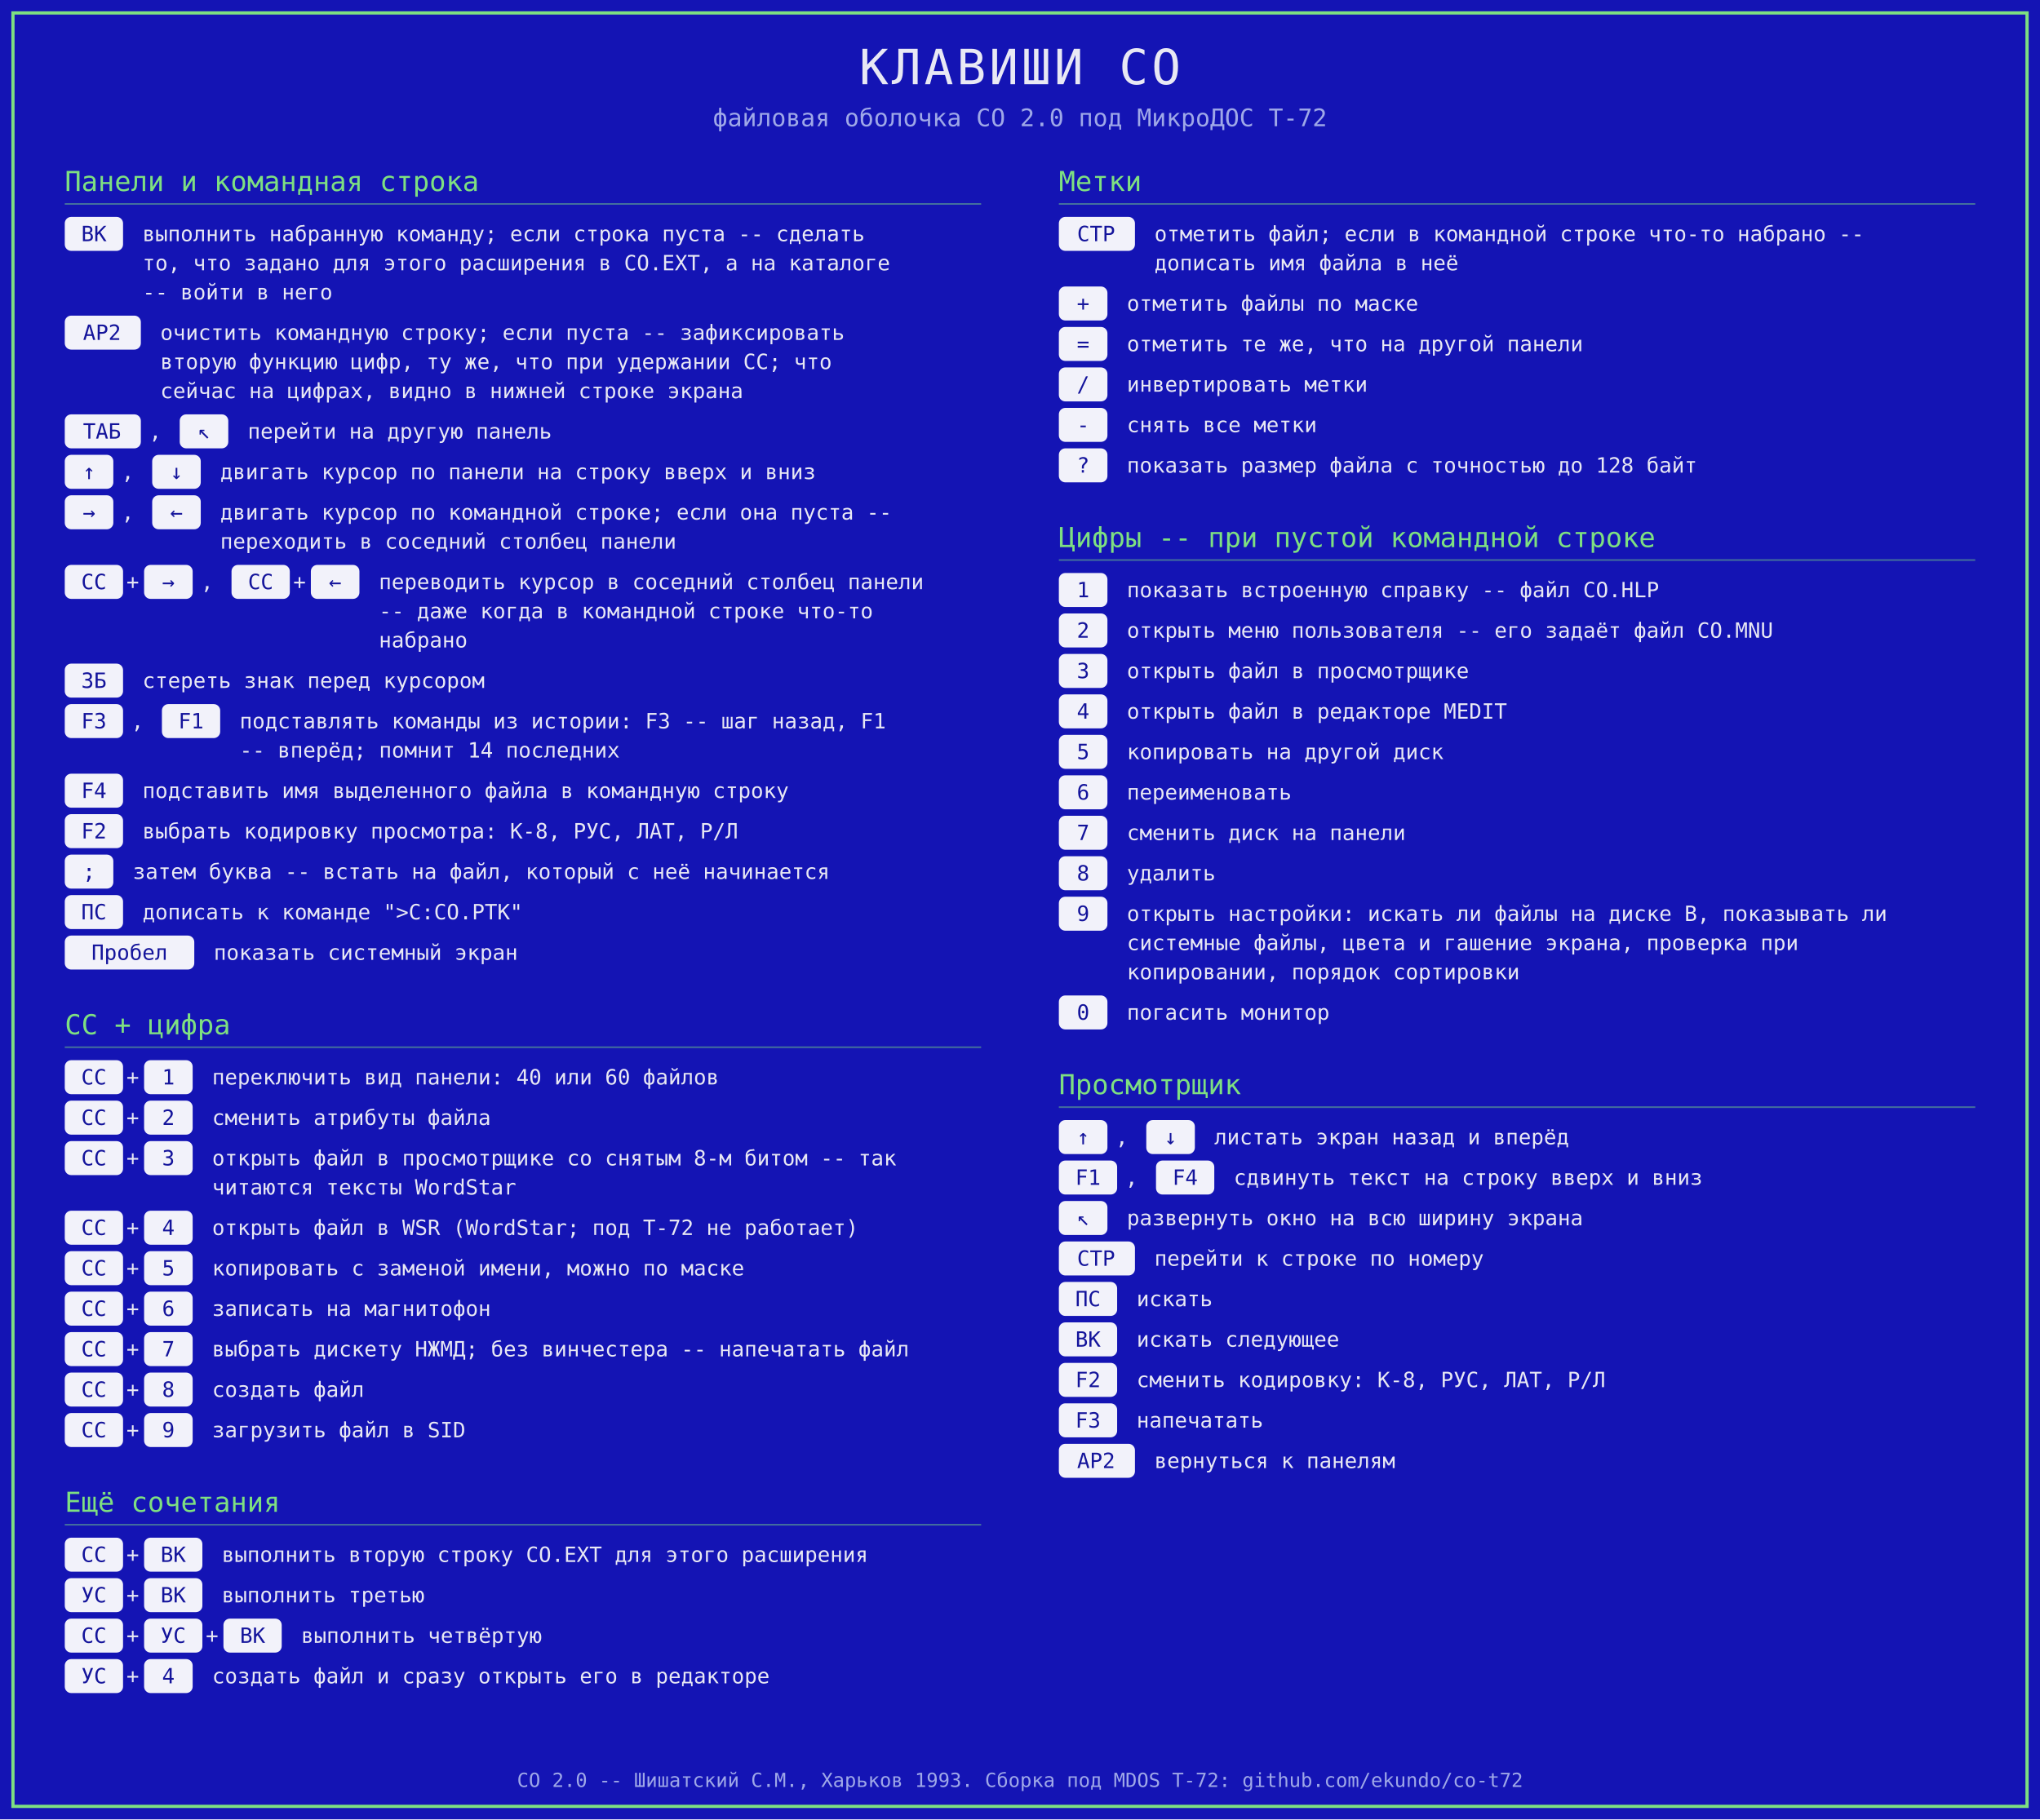
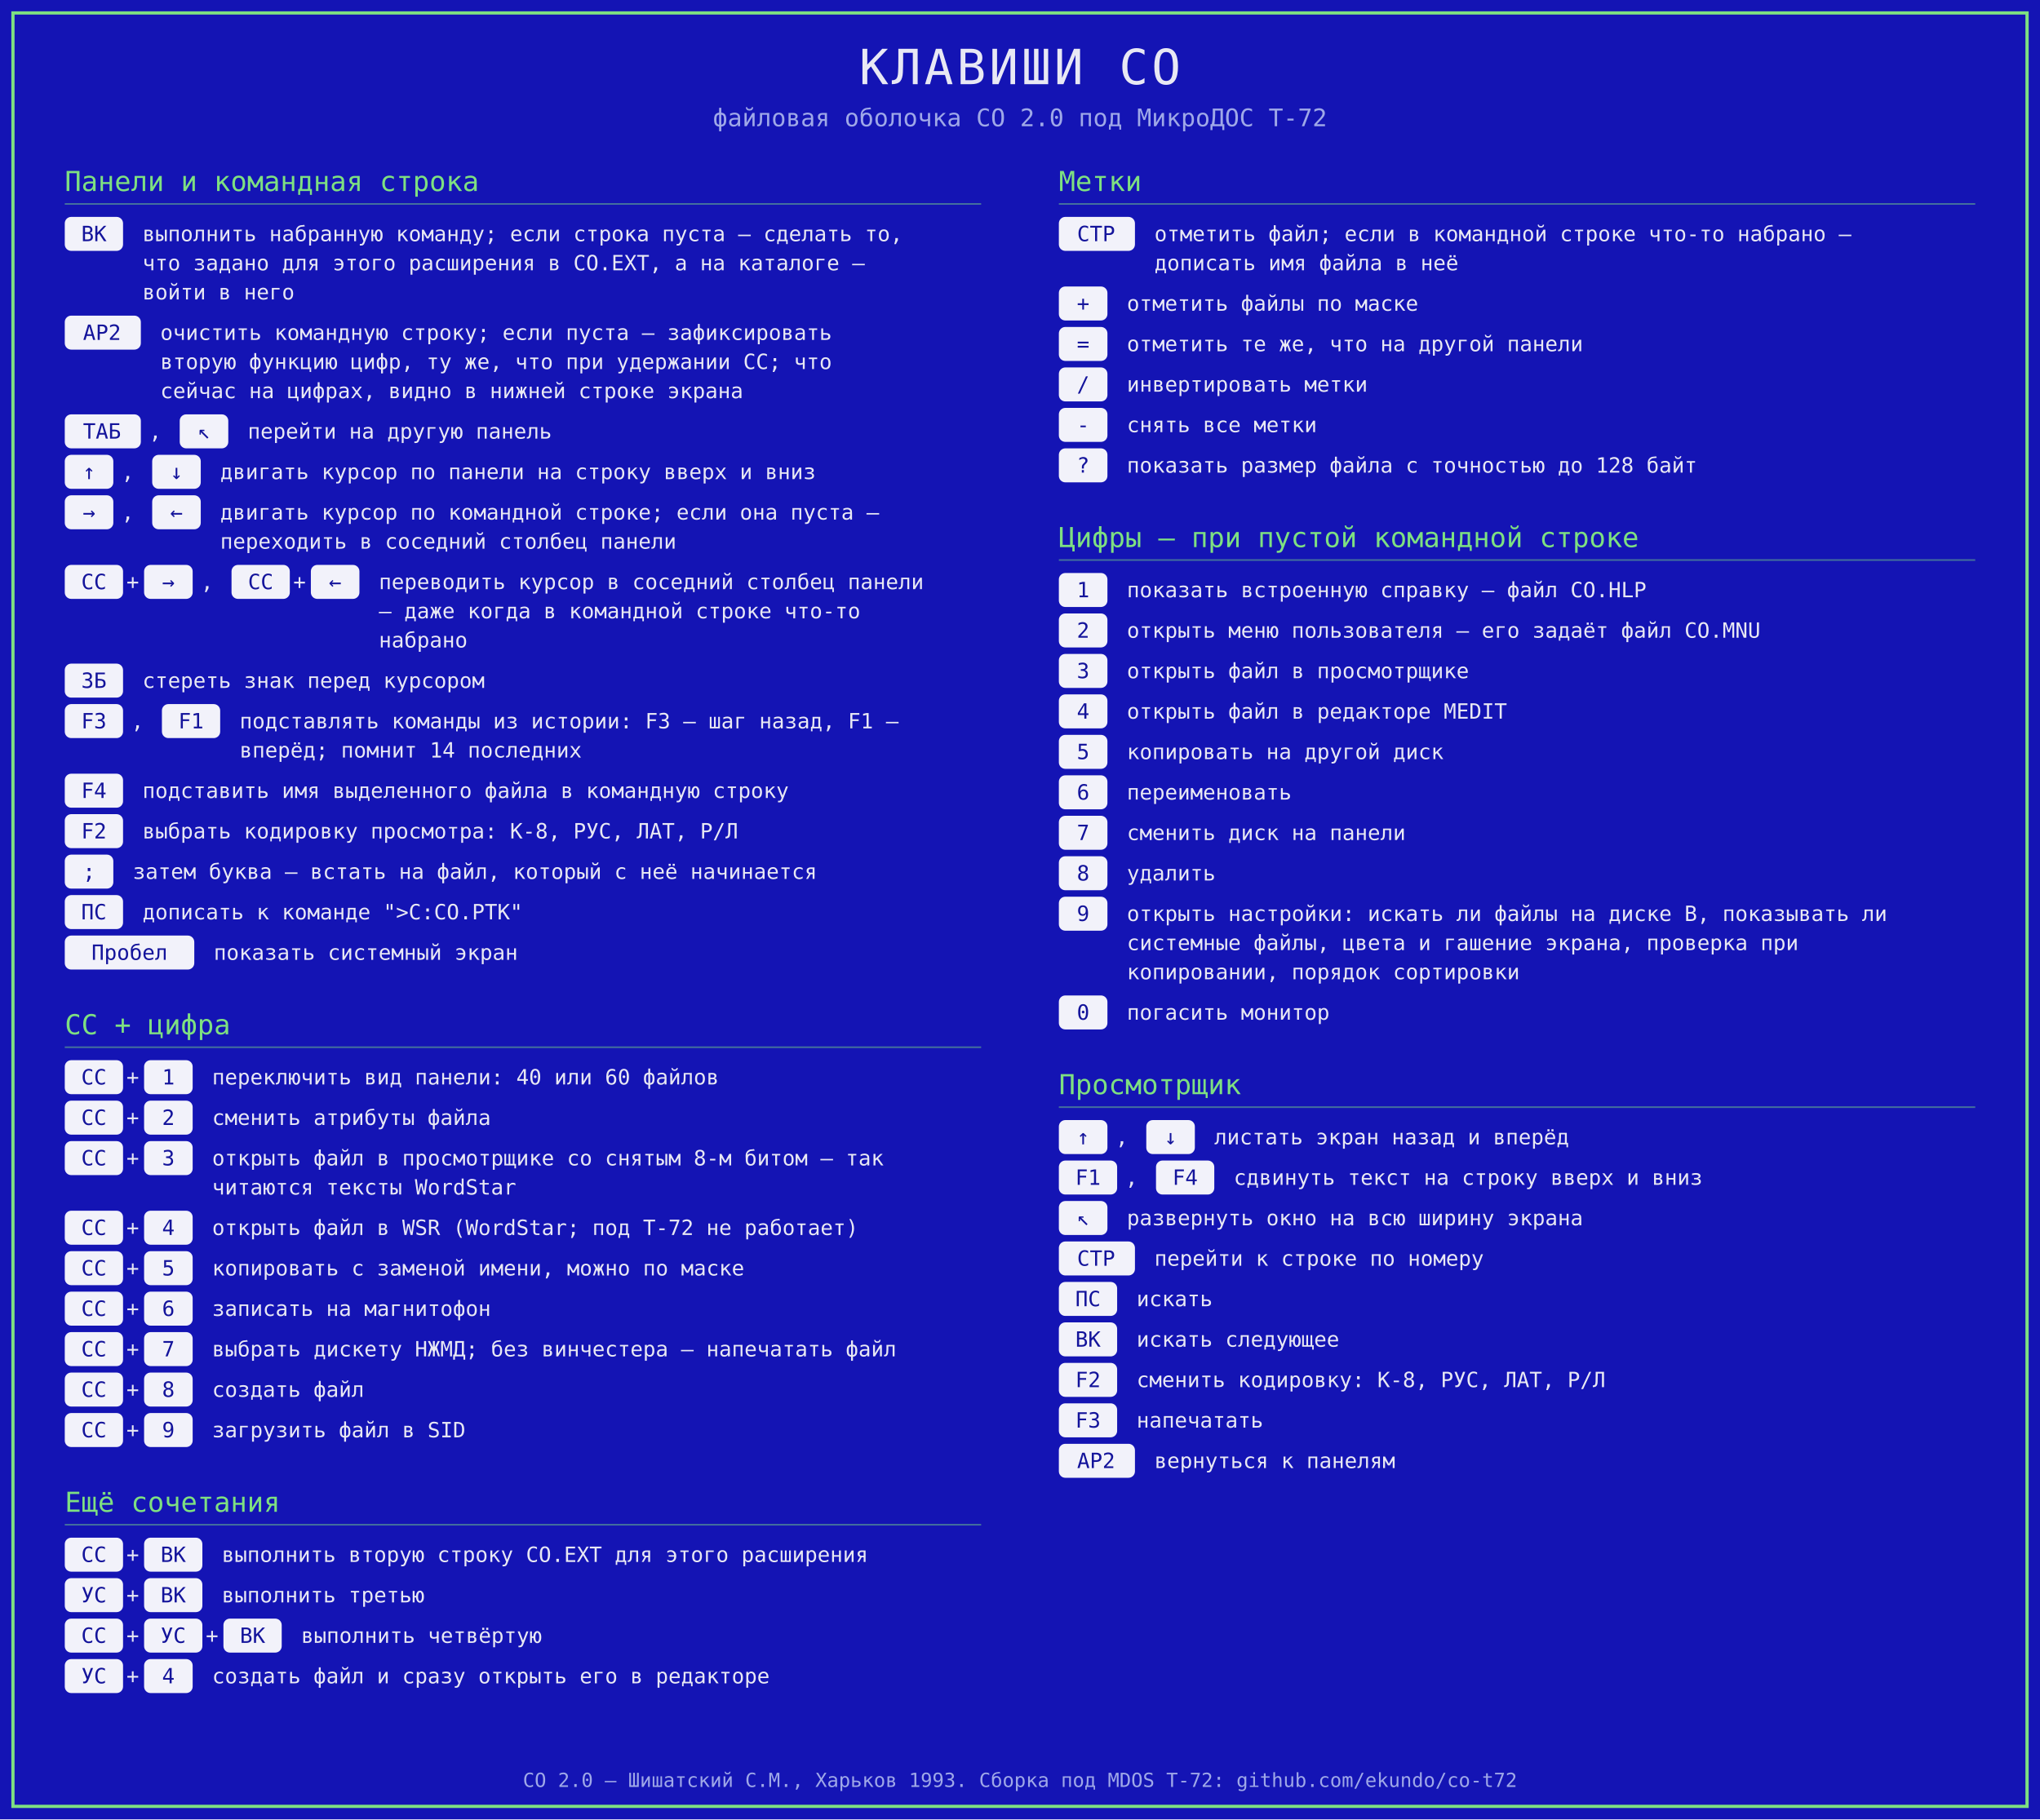
<svg xmlns="http://www.w3.org/2000/svg" viewBox="0 0 1260 1124" width="1260" height="1124" font-family="Menlo, Consolas, &quot;DejaVu Sans Mono&quot;, monospace">
  <rect width="1260" height="1124" fill="#1414b4" />
  <rect x="8" y="8" width="1244" height="1108" fill="none" stroke="#7ee081" stroke-width="2" />
  <text x="630" y="52" fill="#e8e8f4" font-size="30" text-anchor="middle" letter-spacing="2">КЛАВИШИ CO</text>
  <text x="630" y="78" fill="#9fa8e8" font-size="15" text-anchor="middle">файловая оболочка CO 2.0 под МикроДОС T-72</text>
  <text x="40" y="118" fill="#7ee081" font-size="17">Панели и командная строка</text>
  <line x1="40" y1="126" x2="606" y2="126" stroke="#7ee081" stroke-width="1" opacity="0.45" />
  <rect x="40" y="134" width="36" height="21" rx="4" fill="#f2f2fa" />
  <text x="58" y="149" fill="#14149b" font-size="13" text-anchor="middle">ВК</text>
-   <text x="88" y="149" fill="#e8e8f4" font-size="13">выполнить набранную команду; если строка пуста -- сделать</text>
-   <text x="88" y="167" fill="#e8e8f4" font-size="13">то, что задано для этого расширения в CO.EXT, а на каталоге</text>
-   <text x="88" y="185" fill="#e8e8f4" font-size="13">-- войти в него</text>
+   <text x="88" y="149" fill="#e8e8f4" font-size="13">выполнить набранную команду; если строка пуста — сделать то,</text>
+   <text x="88" y="167" fill="#e8e8f4" font-size="13">что задано для этого расширения в CO.EXT, а на каталоге —</text>
+   <text x="88" y="185" fill="#e8e8f4" font-size="13">войти в него</text>
  <rect x="40" y="195" width="47" height="21" rx="4" fill="#f2f2fa" />
  <text x="63" y="210" fill="#14149b" font-size="13" text-anchor="middle">АР2</text>
-   <text x="99" y="210" fill="#e8e8f4" font-size="13">очистить командную строку; если пуста -- зафиксировать</text>
+   <text x="99" y="210" fill="#e8e8f4" font-size="13">очистить командную строку; если пуста — зафиксировать</text>
  <text x="99" y="228" fill="#e8e8f4" font-size="13">вторую функцию цифр, ту же, что при удержании СС; что</text>
  <text x="99" y="246" fill="#e8e8f4" font-size="13">сейчас на цифрах, видно в нижней строке экрана</text>
  <rect x="40" y="256" width="47" height="21" rx="4" fill="#f2f2fa" />
  <text x="63" y="271" fill="#14149b" font-size="13" text-anchor="middle">ТАБ</text>
  <text x="92" y="271" fill="#e8e8f4" font-size="13">,</text>
  <rect x="111" y="256" width="30" height="21" rx="4" fill="#f2f2fa" />
  <text x="126" y="271" fill="#14149b" font-size="13" text-anchor="middle">↖</text>
  <text x="153" y="271" fill="#e8e8f4" font-size="13">перейти на другую панель</text>
  <rect x="40" y="281" width="30" height="21" rx="4" fill="#f2f2fa" />
  <text x="55" y="296" fill="#14149b" font-size="13" text-anchor="middle">↑</text>
  <text x="75" y="296" fill="#e8e8f4" font-size="13">,</text>
  <rect x="94" y="281" width="30" height="21" rx="4" fill="#f2f2fa" />
  <text x="109" y="296" fill="#14149b" font-size="13" text-anchor="middle">↓</text>
  <text x="136" y="296" fill="#e8e8f4" font-size="13">двигать курсор по панели на строку вверх и вниз</text>
  <rect x="40" y="306" width="30" height="21" rx="4" fill="#f2f2fa" />
  <text x="55" y="321" fill="#14149b" font-size="13" text-anchor="middle">→</text>
  <text x="75" y="321" fill="#e8e8f4" font-size="13">,</text>
  <rect x="94" y="306" width="30" height="21" rx="4" fill="#f2f2fa" />
  <text x="109" y="321" fill="#14149b" font-size="13" text-anchor="middle">←</text>
-   <text x="136" y="321" fill="#e8e8f4" font-size="13">двигать курсор по командной строке; если она пуста --</text>
+   <text x="136" y="321" fill="#e8e8f4" font-size="13">двигать курсор по командной строке; если она пуста —</text>
  <text x="136" y="339" fill="#e8e8f4" font-size="13">переходить в соседний столбец панели</text>
  <rect x="40" y="349" width="36" height="21" rx="4" fill="#f2f2fa" />
  <text x="58" y="364" fill="#14149b" font-size="13" text-anchor="middle">СС</text>
  <text x="82" y="364" fill="#e8e8f4" font-size="13" text-anchor="middle">+</text>
  <rect x="89" y="349" width="30" height="21" rx="4" fill="#f2f2fa" />
  <text x="104" y="364" fill="#14149b" font-size="13" text-anchor="middle">→</text>
  <text x="124" y="364" fill="#e8e8f4" font-size="13">,</text>
  <rect x="143" y="349" width="36" height="21" rx="4" fill="#f2f2fa" />
  <text x="161" y="364" fill="#14149b" font-size="13" text-anchor="middle">СС</text>
  <text x="185" y="364" fill="#e8e8f4" font-size="13" text-anchor="middle">+</text>
  <rect x="192" y="349" width="30" height="21" rx="4" fill="#f2f2fa" />
  <text x="207" y="364" fill="#14149b" font-size="13" text-anchor="middle">←</text>
  <text x="234" y="364" fill="#e8e8f4" font-size="13">переводить курсор в соседний столбец панели</text>
-   <text x="234" y="382" fill="#e8e8f4" font-size="13">-- даже когда в командной строке что-то</text>
+   <text x="234" y="382" fill="#e8e8f4" font-size="13">— даже когда в командной строке что-то</text>
  <text x="234" y="400" fill="#e8e8f4" font-size="13">набрано</text>
  <rect x="40" y="410" width="36" height="21" rx="4" fill="#f2f2fa" />
  <text x="58" y="425" fill="#14149b" font-size="13" text-anchor="middle">ЗБ</text>
  <text x="88" y="425" fill="#e8e8f4" font-size="13">стереть знак перед курсором</text>
  <rect x="40" y="435" width="36" height="21" rx="4" fill="#f2f2fa" />
  <text x="58" y="450" fill="#14149b" font-size="13" text-anchor="middle">F3</text>
  <text x="81" y="450" fill="#e8e8f4" font-size="13">,</text>
  <rect x="100" y="435" width="36" height="21" rx="4" fill="#f2f2fa" />
  <text x="118" y="450" fill="#14149b" font-size="13" text-anchor="middle">F1</text>
-   <text x="148" y="450" fill="#e8e8f4" font-size="13">подставлять команды из истории: F3 -- шаг назад, F1</text>
-   <text x="148" y="468" fill="#e8e8f4" font-size="13">-- вперёд; помнит 14 последних</text>
+   <text x="148" y="450" fill="#e8e8f4" font-size="13">подставлять команды из истории: F3 — шаг назад, F1 —</text>
+   <text x="148" y="468" fill="#e8e8f4" font-size="13">вперёд; помнит 14 последних</text>
  <rect x="40" y="478" width="36" height="21" rx="4" fill="#f2f2fa" />
  <text x="58" y="493" fill="#14149b" font-size="13" text-anchor="middle">F4</text>
  <text x="88" y="493" fill="#e8e8f4" font-size="13">подставить имя выделенного файла в командную строку</text>
  <rect x="40" y="503" width="36" height="21" rx="4" fill="#f2f2fa" />
  <text x="58" y="518" fill="#14149b" font-size="13" text-anchor="middle">F2</text>
  <text x="88" y="518" fill="#e8e8f4" font-size="13">выбрать кодировку просмотра: К-8, РУС, ЛАТ, Р/Л</text>
  <rect x="40" y="528" width="30" height="21" rx="4" fill="#f2f2fa" />
  <text x="55" y="543" fill="#14149b" font-size="13" text-anchor="middle">;</text>
-   <text x="82" y="543" fill="#e8e8f4" font-size="13">затем буква -- встать на файл, который с неё начинается</text>
+   <text x="82" y="543" fill="#e8e8f4" font-size="13">затем буква — встать на файл, который с неё начинается</text>
  <rect x="40" y="553" width="36" height="21" rx="4" fill="#f2f2fa" />
  <text x="58" y="568" fill="#14149b" font-size="13" text-anchor="middle">ПС</text>
  <text x="88" y="568" fill="#e8e8f4" font-size="13">дописать к команде "&gt;C:CO.PTK"</text>
  <rect x="40" y="578" width="80" height="21" rx="4" fill="#f2f2fa" />
  <text x="80" y="593" fill="#14149b" font-size="13" text-anchor="middle">Пробел</text>
  <text x="132" y="593" fill="#e8e8f4" font-size="13">показать системный экран</text>
  <text x="40" y="639" fill="#7ee081" font-size="17">СС + цифра</text>
  <line x1="40" y1="647" x2="606" y2="647" stroke="#7ee081" stroke-width="1" opacity="0.45" />
  <rect x="40" y="655" width="36" height="21" rx="4" fill="#f2f2fa" />
  <text x="58" y="670" fill="#14149b" font-size="13" text-anchor="middle">СС</text>
  <text x="82" y="670" fill="#e8e8f4" font-size="13" text-anchor="middle">+</text>
  <rect x="89" y="655" width="30" height="21" rx="4" fill="#f2f2fa" />
  <text x="104" y="670" fill="#14149b" font-size="13" text-anchor="middle">1</text>
  <text x="131" y="670" fill="#e8e8f4" font-size="13">переключить вид панели: 40 или 60 файлов</text>
  <rect x="40" y="680" width="36" height="21" rx="4" fill="#f2f2fa" />
  <text x="58" y="695" fill="#14149b" font-size="13" text-anchor="middle">СС</text>
  <text x="82" y="695" fill="#e8e8f4" font-size="13" text-anchor="middle">+</text>
  <rect x="89" y="680" width="30" height="21" rx="4" fill="#f2f2fa" />
  <text x="104" y="695" fill="#14149b" font-size="13" text-anchor="middle">2</text>
  <text x="131" y="695" fill="#e8e8f4" font-size="13">сменить атрибуты файла</text>
  <rect x="40" y="705" width="36" height="21" rx="4" fill="#f2f2fa" />
  <text x="58" y="720" fill="#14149b" font-size="13" text-anchor="middle">СС</text>
  <text x="82" y="720" fill="#e8e8f4" font-size="13" text-anchor="middle">+</text>
  <rect x="89" y="705" width="30" height="21" rx="4" fill="#f2f2fa" />
  <text x="104" y="720" fill="#14149b" font-size="13" text-anchor="middle">3</text>
-   <text x="131" y="720" fill="#e8e8f4" font-size="13">открыть файл в просмотрщике со снятым 8-м битом -- так</text>
+   <text x="131" y="720" fill="#e8e8f4" font-size="13">открыть файл в просмотрщике со снятым 8-м битом — так</text>
  <text x="131" y="738" fill="#e8e8f4" font-size="13">читаются тексты WordStar</text>
  <rect x="40" y="748" width="36" height="21" rx="4" fill="#f2f2fa" />
  <text x="58" y="763" fill="#14149b" font-size="13" text-anchor="middle">СС</text>
  <text x="82" y="763" fill="#e8e8f4" font-size="13" text-anchor="middle">+</text>
  <rect x="89" y="748" width="30" height="21" rx="4" fill="#f2f2fa" />
  <text x="104" y="763" fill="#14149b" font-size="13" text-anchor="middle">4</text>
  <text x="131" y="763" fill="#e8e8f4" font-size="13">открыть файл в WSR (WordStar; под T-72 не работает)</text>
  <rect x="40" y="773" width="36" height="21" rx="4" fill="#f2f2fa" />
  <text x="58" y="788" fill="#14149b" font-size="13" text-anchor="middle">СС</text>
  <text x="82" y="788" fill="#e8e8f4" font-size="13" text-anchor="middle">+</text>
  <rect x="89" y="773" width="30" height="21" rx="4" fill="#f2f2fa" />
  <text x="104" y="788" fill="#14149b" font-size="13" text-anchor="middle">5</text>
  <text x="131" y="788" fill="#e8e8f4" font-size="13">копировать с заменой имени, можно по маске</text>
  <rect x="40" y="798" width="36" height="21" rx="4" fill="#f2f2fa" />
  <text x="58" y="813" fill="#14149b" font-size="13" text-anchor="middle">СС</text>
  <text x="82" y="813" fill="#e8e8f4" font-size="13" text-anchor="middle">+</text>
  <rect x="89" y="798" width="30" height="21" rx="4" fill="#f2f2fa" />
  <text x="104" y="813" fill="#14149b" font-size="13" text-anchor="middle">6</text>
  <text x="131" y="813" fill="#e8e8f4" font-size="13">записать на магнитофон</text>
  <rect x="40" y="823" width="36" height="21" rx="4" fill="#f2f2fa" />
  <text x="58" y="838" fill="#14149b" font-size="13" text-anchor="middle">СС</text>
  <text x="82" y="838" fill="#e8e8f4" font-size="13" text-anchor="middle">+</text>
  <rect x="89" y="823" width="30" height="21" rx="4" fill="#f2f2fa" />
  <text x="104" y="838" fill="#14149b" font-size="13" text-anchor="middle">7</text>
-   <text x="131" y="838" fill="#e8e8f4" font-size="13">выбрать дискету НЖМД; без винчестера -- напечатать файл</text>
+   <text x="131" y="838" fill="#e8e8f4" font-size="13">выбрать дискету НЖМД; без винчестера — напечатать файл</text>
  <rect x="40" y="848" width="36" height="21" rx="4" fill="#f2f2fa" />
  <text x="58" y="863" fill="#14149b" font-size="13" text-anchor="middle">СС</text>
  <text x="82" y="863" fill="#e8e8f4" font-size="13" text-anchor="middle">+</text>
  <rect x="89" y="848" width="30" height="21" rx="4" fill="#f2f2fa" />
  <text x="104" y="863" fill="#14149b" font-size="13" text-anchor="middle">8</text>
  <text x="131" y="863" fill="#e8e8f4" font-size="13">создать файл</text>
  <rect x="40" y="873" width="36" height="21" rx="4" fill="#f2f2fa" />
  <text x="58" y="888" fill="#14149b" font-size="13" text-anchor="middle">СС</text>
  <text x="82" y="888" fill="#e8e8f4" font-size="13" text-anchor="middle">+</text>
  <rect x="89" y="873" width="30" height="21" rx="4" fill="#f2f2fa" />
  <text x="104" y="888" fill="#14149b" font-size="13" text-anchor="middle">9</text>
  <text x="131" y="888" fill="#e8e8f4" font-size="13">загрузить файл в SID</text>
  <text x="40" y="934" fill="#7ee081" font-size="17">Ещё сочетания</text>
  <line x1="40" y1="942" x2="606" y2="942" stroke="#7ee081" stroke-width="1" opacity="0.45" />
  <rect x="40" y="950" width="36" height="21" rx="4" fill="#f2f2fa" />
  <text x="58" y="965" fill="#14149b" font-size="13" text-anchor="middle">СС</text>
  <text x="82" y="965" fill="#e8e8f4" font-size="13" text-anchor="middle">+</text>
  <rect x="89" y="950" width="36" height="21" rx="4" fill="#f2f2fa" />
  <text x="107" y="965" fill="#14149b" font-size="13" text-anchor="middle">ВК</text>
  <text x="137" y="965" fill="#e8e8f4" font-size="13">выполнить вторую строку CO.EXT для этого расширения</text>
  <rect x="40" y="975" width="36" height="21" rx="4" fill="#f2f2fa" />
  <text x="58" y="990" fill="#14149b" font-size="13" text-anchor="middle">УС</text>
  <text x="82" y="990" fill="#e8e8f4" font-size="13" text-anchor="middle">+</text>
  <rect x="89" y="975" width="36" height="21" rx="4" fill="#f2f2fa" />
  <text x="107" y="990" fill="#14149b" font-size="13" text-anchor="middle">ВК</text>
  <text x="137" y="990" fill="#e8e8f4" font-size="13">выполнить третью</text>
  <rect x="40" y="1000" width="36" height="21" rx="4" fill="#f2f2fa" />
  <text x="58" y="1015" fill="#14149b" font-size="13" text-anchor="middle">СС</text>
  <text x="82" y="1015" fill="#e8e8f4" font-size="13" text-anchor="middle">+</text>
  <rect x="89" y="1000" width="36" height="21" rx="4" fill="#f2f2fa" />
  <text x="107" y="1015" fill="#14149b" font-size="13" text-anchor="middle">УС</text>
  <text x="131" y="1015" fill="#e8e8f4" font-size="13" text-anchor="middle">+</text>
  <rect x="138" y="1000" width="36" height="21" rx="4" fill="#f2f2fa" />
  <text x="156" y="1015" fill="#14149b" font-size="13" text-anchor="middle">ВК</text>
  <text x="186" y="1015" fill="#e8e8f4" font-size="13">выполнить четвёртую</text>
  <rect x="40" y="1025" width="36" height="21" rx="4" fill="#f2f2fa" />
  <text x="58" y="1040" fill="#14149b" font-size="13" text-anchor="middle">УС</text>
  <text x="82" y="1040" fill="#e8e8f4" font-size="13" text-anchor="middle">+</text>
  <rect x="89" y="1025" width="30" height="21" rx="4" fill="#f2f2fa" />
  <text x="104" y="1040" fill="#14149b" font-size="13" text-anchor="middle">4</text>
  <text x="131" y="1040" fill="#e8e8f4" font-size="13">создать файл и сразу открыть его в редакторе</text>
  <text x="654" y="118" fill="#7ee081" font-size="17">Метки</text>
  <line x1="654" y1="126" x2="1220" y2="126" stroke="#7ee081" stroke-width="1" opacity="0.45" />
  <rect x="654" y="134" width="47" height="21" rx="4" fill="#f2f2fa" />
  <text x="677" y="149" fill="#14149b" font-size="13" text-anchor="middle">СТР</text>
-   <text x="713" y="149" fill="#e8e8f4" font-size="13">отметить файл; если в командной строке что-то набрано --</text>
+   <text x="713" y="149" fill="#e8e8f4" font-size="13">отметить файл; если в командной строке что-то набрано —</text>
  <text x="713" y="167" fill="#e8e8f4" font-size="13">дописать имя файла в неё</text>
  <rect x="654" y="177" width="30" height="21" rx="4" fill="#f2f2fa" />
  <text x="669" y="192" fill="#14149b" font-size="13" text-anchor="middle">+</text>
  <text x="696" y="192" fill="#e8e8f4" font-size="13">отметить файлы по маске</text>
  <rect x="654" y="202" width="30" height="21" rx="4" fill="#f2f2fa" />
  <text x="669" y="217" fill="#14149b" font-size="13" text-anchor="middle">=</text>
  <text x="696" y="217" fill="#e8e8f4" font-size="13">отметить те же, что на другой панели</text>
  <rect x="654" y="227" width="30" height="21" rx="4" fill="#f2f2fa" />
  <text x="669" y="242" fill="#14149b" font-size="13" text-anchor="middle">/</text>
  <text x="696" y="242" fill="#e8e8f4" font-size="13">инвертировать метки</text>
  <rect x="654" y="252" width="30" height="21" rx="4" fill="#f2f2fa" />
  <text x="669" y="267" fill="#14149b" font-size="13" text-anchor="middle">-</text>
  <text x="696" y="267" fill="#e8e8f4" font-size="13">снять все метки</text>
  <rect x="654" y="277" width="30" height="21" rx="4" fill="#f2f2fa" />
  <text x="669" y="292" fill="#14149b" font-size="13" text-anchor="middle">?</text>
  <text x="696" y="292" fill="#e8e8f4" font-size="13">показать размер файла с точностью до 128 байт</text>
-   <text x="654" y="338" fill="#7ee081" font-size="17">Цифры -- при пустой командной строке</text>
+   <text x="654" y="338" fill="#7ee081" font-size="17">Цифры — при пустой командной строке</text>
  <line x1="654" y1="346" x2="1220" y2="346" stroke="#7ee081" stroke-width="1" opacity="0.45" />
  <rect x="654" y="354" width="30" height="21" rx="4" fill="#f2f2fa" />
  <text x="669" y="369" fill="#14149b" font-size="13" text-anchor="middle">1</text>
-   <text x="696" y="369" fill="#e8e8f4" font-size="13">показать встроенную справку -- файл CO.HLP</text>
+   <text x="696" y="369" fill="#e8e8f4" font-size="13">показать встроенную справку — файл CO.HLP</text>
  <rect x="654" y="379" width="30" height="21" rx="4" fill="#f2f2fa" />
  <text x="669" y="394" fill="#14149b" font-size="13" text-anchor="middle">2</text>
-   <text x="696" y="394" fill="#e8e8f4" font-size="13">открыть меню пользователя -- его задаёт файл CO.MNU</text>
+   <text x="696" y="394" fill="#e8e8f4" font-size="13">открыть меню пользователя — его задаёт файл CO.MNU</text>
  <rect x="654" y="404" width="30" height="21" rx="4" fill="#f2f2fa" />
  <text x="669" y="419" fill="#14149b" font-size="13" text-anchor="middle">3</text>
  <text x="696" y="419" fill="#e8e8f4" font-size="13">открыть файл в просмотрщике</text>
  <rect x="654" y="429" width="30" height="21" rx="4" fill="#f2f2fa" />
  <text x="669" y="444" fill="#14149b" font-size="13" text-anchor="middle">4</text>
  <text x="696" y="444" fill="#e8e8f4" font-size="13">открыть файл в редакторе MEDIT</text>
  <rect x="654" y="454" width="30" height="21" rx="4" fill="#f2f2fa" />
  <text x="669" y="469" fill="#14149b" font-size="13" text-anchor="middle">5</text>
  <text x="696" y="469" fill="#e8e8f4" font-size="13">копировать на другой диск</text>
  <rect x="654" y="479" width="30" height="21" rx="4" fill="#f2f2fa" />
  <text x="669" y="494" fill="#14149b" font-size="13" text-anchor="middle">6</text>
  <text x="696" y="494" fill="#e8e8f4" font-size="13">переименовать</text>
  <rect x="654" y="504" width="30" height="21" rx="4" fill="#f2f2fa" />
  <text x="669" y="519" fill="#14149b" font-size="13" text-anchor="middle">7</text>
  <text x="696" y="519" fill="#e8e8f4" font-size="13">сменить диск на панели</text>
  <rect x="654" y="529" width="30" height="21" rx="4" fill="#f2f2fa" />
  <text x="669" y="544" fill="#14149b" font-size="13" text-anchor="middle">8</text>
  <text x="696" y="544" fill="#e8e8f4" font-size="13">удалить</text>
  <rect x="654" y="554" width="30" height="21" rx="4" fill="#f2f2fa" />
  <text x="669" y="569" fill="#14149b" font-size="13" text-anchor="middle">9</text>
  <text x="696" y="569" fill="#e8e8f4" font-size="13">открыть настройки: искать ли файлы на диске B, показывать ли</text>
  <text x="696" y="587" fill="#e8e8f4" font-size="13">системные файлы, цвета и гашение экрана, проверка при</text>
  <text x="696" y="605" fill="#e8e8f4" font-size="13">копировании, порядок сортировки</text>
  <rect x="654" y="615" width="30" height="21" rx="4" fill="#f2f2fa" />
  <text x="669" y="630" fill="#14149b" font-size="13" text-anchor="middle">0</text>
  <text x="696" y="630" fill="#e8e8f4" font-size="13">погасить монитор</text>
  <text x="654" y="676" fill="#7ee081" font-size="17">Просмотрщик</text>
  <line x1="654" y1="684" x2="1220" y2="684" stroke="#7ee081" stroke-width="1" opacity="0.45" />
  <rect x="654" y="692" width="30" height="21" rx="4" fill="#f2f2fa" />
  <text x="669" y="707" fill="#14149b" font-size="13" text-anchor="middle">↑</text>
  <text x="689" y="707" fill="#e8e8f4" font-size="13">,</text>
  <rect x="708" y="692" width="30" height="21" rx="4" fill="#f2f2fa" />
  <text x="723" y="707" fill="#14149b" font-size="13" text-anchor="middle">↓</text>
  <text x="750" y="707" fill="#e8e8f4" font-size="13">листать экран назад и вперёд</text>
  <rect x="654" y="717" width="36" height="21" rx="4" fill="#f2f2fa" />
  <text x="672" y="732" fill="#14149b" font-size="13" text-anchor="middle">F1</text>
  <text x="695" y="732" fill="#e8e8f4" font-size="13">,</text>
  <rect x="714" y="717" width="36" height="21" rx="4" fill="#f2f2fa" />
  <text x="732" y="732" fill="#14149b" font-size="13" text-anchor="middle">F4</text>
  <text x="762" y="732" fill="#e8e8f4" font-size="13">сдвинуть текст на строку вверх и вниз</text>
  <rect x="654" y="742" width="30" height="21" rx="4" fill="#f2f2fa" />
  <text x="669" y="757" fill="#14149b" font-size="13" text-anchor="middle">↖</text>
  <text x="696" y="757" fill="#e8e8f4" font-size="13">развернуть окно на всю ширину экрана</text>
  <rect x="654" y="767" width="47" height="21" rx="4" fill="#f2f2fa" />
  <text x="677" y="782" fill="#14149b" font-size="13" text-anchor="middle">СТР</text>
  <text x="713" y="782" fill="#e8e8f4" font-size="13">перейти к строке по номеру</text>
  <rect x="654" y="792" width="36" height="21" rx="4" fill="#f2f2fa" />
  <text x="672" y="807" fill="#14149b" font-size="13" text-anchor="middle">ПС</text>
  <text x="702" y="807" fill="#e8e8f4" font-size="13">искать</text>
  <rect x="654" y="817" width="36" height="21" rx="4" fill="#f2f2fa" />
  <text x="672" y="832" fill="#14149b" font-size="13" text-anchor="middle">ВК</text>
  <text x="702" y="832" fill="#e8e8f4" font-size="13">искать следующее</text>
  <rect x="654" y="842" width="36" height="21" rx="4" fill="#f2f2fa" />
  <text x="672" y="857" fill="#14149b" font-size="13" text-anchor="middle">F2</text>
  <text x="702" y="857" fill="#e8e8f4" font-size="13">сменить кодировку: К-8, РУС, ЛАТ, Р/Л</text>
  <rect x="654" y="867" width="36" height="21" rx="4" fill="#f2f2fa" />
  <text x="672" y="882" fill="#14149b" font-size="13" text-anchor="middle">F3</text>
  <text x="702" y="882" fill="#e8e8f4" font-size="13">напечатать</text>
  <rect x="654" y="892" width="47" height="21" rx="4" fill="#f2f2fa" />
  <text x="677" y="907" fill="#14149b" font-size="13" text-anchor="middle">АР2</text>
  <text x="713" y="907" fill="#e8e8f4" font-size="13">вернуться к панелям</text>
-   <text x="630" y="1104" fill="#9fa8e8" font-size="12" text-anchor="middle">CO 2.0 -- Шишатский С.М., Харьков 1993. Сборка под MDOS T-72: github.com/ekundo/co-t72</text>
+   <text x="630" y="1104" fill="#9fa8e8" font-size="12" text-anchor="middle">CO 2.0 — Шишатский С.М., Харьков 1993. Сборка под MDOS T-72: github.com/ekundo/co-t72</text>
</svg>
